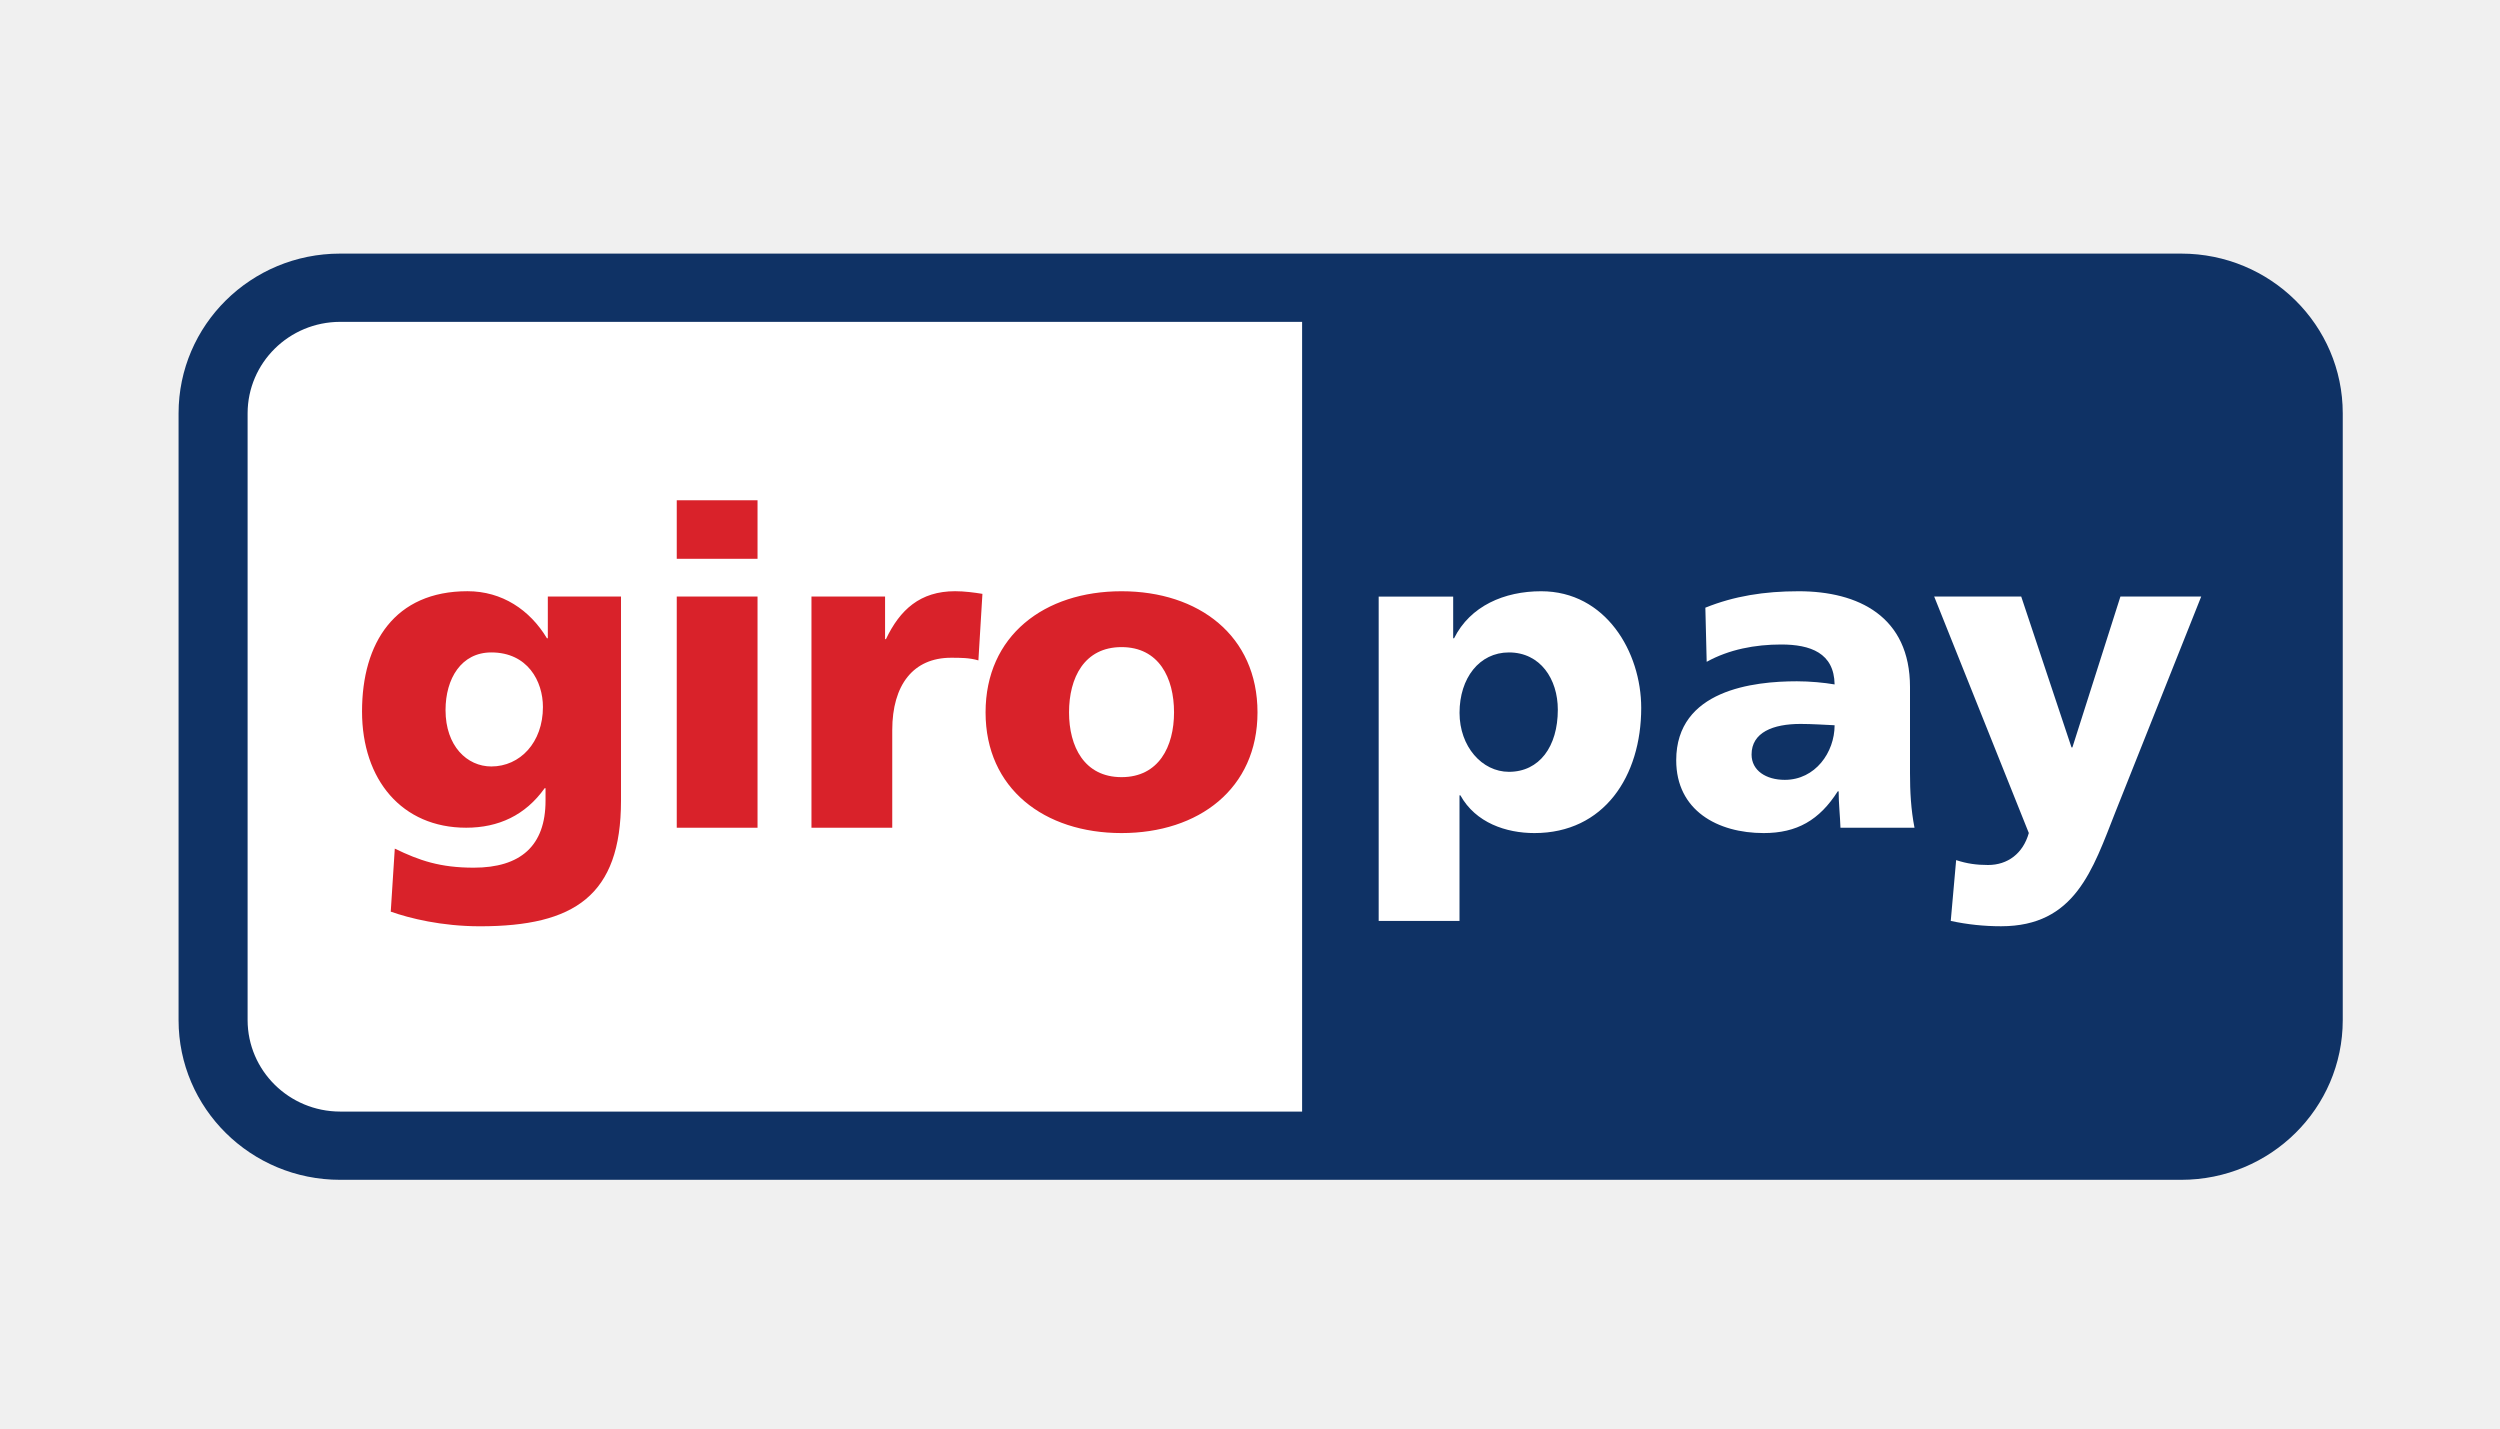
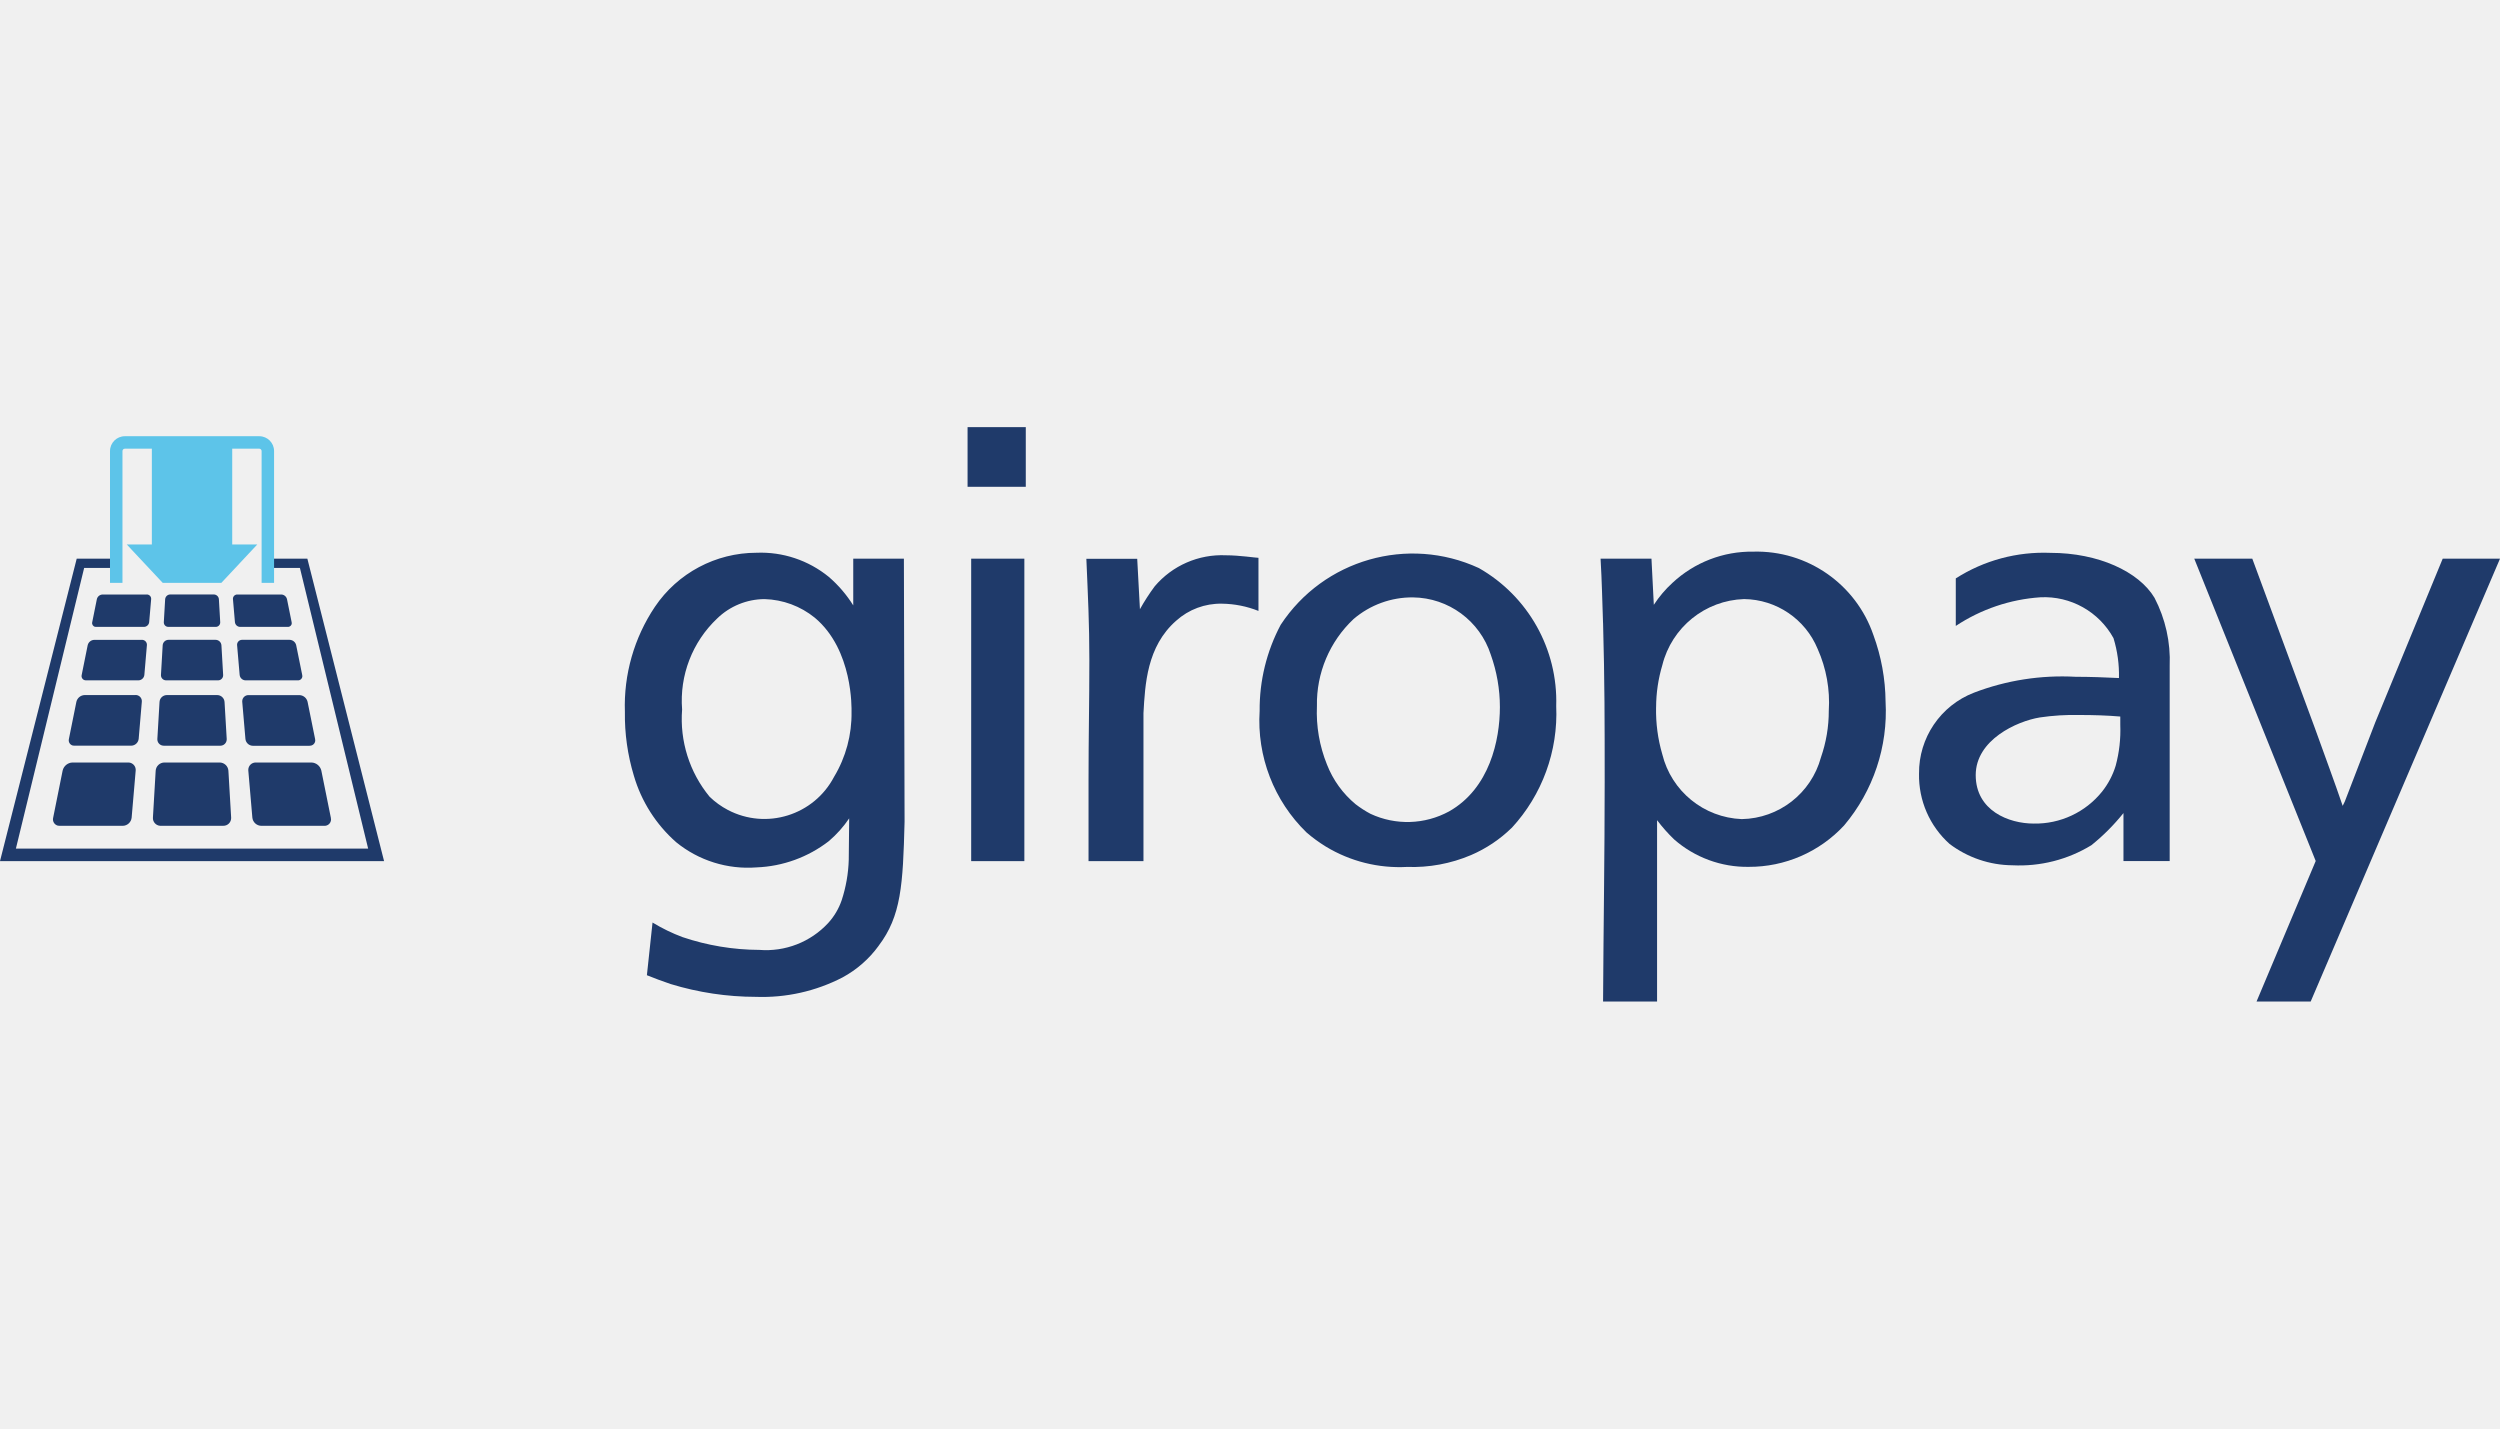
- <svg xmlns="http://www.w3.org/2000/svg" width="70" height="40" viewBox="0 0 70 40">
-   <g fill="none">
-     <path d="M59.569 7.137h-49.915c-2.493 0-4.513 1.997-4.513 4.462v16.963c.001 2.465 2.021 4.462 4.513 4.463h49.915v-25.888M36.458 9.013h-26.937c-1.43.003-2.586 1.146-2.589 2.56v16.993c.003 1.413 1.159 2.557 2.589 2.56h26.937v-22.112" id="Fill" fill="#fff" />
-     <path d="M6.933 28.565v-16.993c.003-1.413 1.159-2.557 2.589-2.56h26.937v22.112h-26.937c-1.43-.003-2.586-1.147-2.589-2.56zm54.142-21.464h-51.553c-2.498 0-4.521 2.001-4.522 4.471v16.993c.001 2.469 2.024 4.469 4.522 4.47h51.553c2.497-.001 4.521-2.001 4.522-4.47v-16.993c-.001-2.47-2.024-4.47-4.522-4.471z" id="Fill" fill="#0F3265" />
-     <path d="M38.605 25.786h2.261v-3.516h.025c.427.77 1.282 1.056 2.073 1.056 1.948 0 2.99-1.59 2.99-3.504 0-1.565-.992-3.267-2.802-3.267-1.03 0-1.986.41-2.438 1.317h-.025v-1.168h-2.086v9.082zm5.014-5.914c0 1.031-.515 1.739-1.369 1.739-.754 0-1.383-.708-1.383-1.653 0-.969.553-1.69 1.383-1.69.879 0 1.369.745 1.369 1.603zM53.606 23.176c-.1-.509-.126-1.018-.126-1.528v-2.41c0-1.976-1.445-2.683-3.116-2.683-.968 0-1.81.136-2.614.46l.037 1.516c.629-.348 1.357-.485 2.086-.485.817 0 1.483.236 1.496 1.118-.289-.05-.691-.088-1.055-.088-1.206 0-3.38.237-3.38 2.212 0 1.404 1.156 2.038 2.45 2.038.93 0 1.558-.361 2.073-1.168h.025c0 .336.039.671.051 1.018h2.074zm-4.562-2.049c0-.621.603-.857 1.37-.857.339 0 .666.025.955.037 0 .758-.54 1.529-1.395 1.529-.527 0-.93-.262-.93-.709zM54.622 25.786c.465.1.93.149 1.408.149 2.074 0 2.563-1.579 3.204-3.205l2.4-6.027h-2.262l-1.345 4.224h-.025l-1.408-4.224h-2.437l2.65 6.622c-.162.572-.59.895-1.142.895-.315 0-.592-.037-.893-.137l-.151 1.702" id="Fill" fill="#fff" />
-     <path d="M17.388 16.703h-2.049v1.168h-.025c-.478-.795-1.257-1.317-2.224-1.317-2.035 0-2.953 1.441-2.953 3.367 0 1.914 1.118 3.255 2.915 3.255.905 0 1.658-.347 2.198-1.106h.025v.349c0 1.267-.703 1.876-2.01 1.876-.942 0-1.52-.199-2.211-.534l-.113 1.765c.528.186 1.42.41 2.501.41 2.639 0 3.946-.858 3.946-3.516v-5.716zm-4.913 3.18c0-.882.44-1.615 1.282-1.615 1.018 0 1.445.807 1.445 1.528 0 .994-.641 1.665-1.445 1.665-.679 0-1.282-.572-1.282-1.578zM18.949 23.176h2.262v-6.473h-2.262v6.473zm0-7.529h2.262v-1.64h-2.262v1.64zM27.508 16.628c-.226-.037-.503-.074-.766-.074-.98 0-1.546.522-1.935 1.341h-.025v-1.192h-2.061v6.473h2.262v-2.733c0-1.268.591-2.026 1.646-2.026.264 0 .515 0 .766.074l.113-1.864M31.403 23.326c2.161 0 3.807-1.242 3.807-3.379 0-2.15-1.646-3.392-3.807-3.392s-3.807 1.242-3.807 3.392c0 2.137 1.646 3.379 3.807 3.379m0-1.566c-1.043 0-1.47-.857-1.47-1.814 0-.969.427-1.827 1.47-1.827s1.47.857 1.47 1.827c0 .957-.427 1.814-1.47 1.814" fill="#D9222A" />
-   </g>
+ <svg xmlns="http://www.w3.org/2000/svg" id="Original" viewBox="0 0 70 40">
+   <defs>
+     <style>
+       .cls-1 {
+         fill: #5dc4e9;
+       }
+ 
+       .cls-1, .cls-2 {
+         stroke-width: 0px;
+       }
+ 
+       .cls-2 {
+         fill: #1f3a6a;
+       }
+     </style>
+   </defs>
+   <polygon class="cls-2" points="8.606 15.642 7.629 15.642 7.629 15.903 8.398 15.903 10.308 23.761 .445 23.761 2.356 15.903 3.125 15.903 3.125 15.642 2.148 15.642 0 24.111 10.754 24.111 8.606 15.642" />
+   <path class="cls-1" d="m7.259,12.214h-3.763c-.229 0-.415.186-.416.415v3.691h.349v-3.691c.001-.036.03-.065.066-.066h.757v2.682h-.703l1.007,1.075h1.642l1.006-1.075h-.702v-2.682h.757c.036 0.0.066.03.066.066v3.691h.349v-3.691c-0-.229-.186-.415-.415-.415Z" />
+   <path class="cls-2" d="m4.586,20.88h1.582c.099.001.179-.078.18-.177 0-.005-0-.009-0-.014l-.061-1.036c-.008-.106-.096-.189-.202-.191h-1.416c-.107.002-.195.084-.202.191l-.061,1.036c-.007.098.068.184.166.19.005 0.0.01 0.0.014 0Z" />
+   <path class="cls-2" d="m3.797,19.462h-1.429c-.11.004-.204.081-.229.187l-.21,1.043c-.02.081.029.163.109.183.014.004.029.005.044.004h1.593c.107-.002.196-.084.208-.191l.088-1.037c.01-.095-.059-.18-.155-.19-.007-.001-.013-.001-.02-.001Z" />
+   <path class="cls-2" d="m4.65,19.05h1.454c.079.001.144-.063.144-.142 0-.004-0-.007-0-.011l-.048-.829c-.006-.085-.076-.151-.162-.153h-1.321c-.085.001-.156.067-.162.153l-.048.829c-.005.079.054.147.133.152.004 0.0.007 0.0.011 0h0Z" />
+   <path class="cls-2" d="m3.974,17.916h-1.336c-.088.003-.163.064-.183.15l-.168.834c-.016.065.023.13.087.146.012.003.023.004.035.004h1.467c.086-.002.157-.067.166-.152l.071-.83c.008-.076-.047-.144-.123-.152-.005-.001-.011-.001-.017-.001Z" />
+   <path class="cls-2" d="m8.34,19.05c.066.003.123-.048.126-.115.001-.012-.001-.024-.004-.035l-.169-.835c-.02-.086-.095-.147-.183-.15h-1.331c-.076-.001-.139.059-.141.136-0.0.006 0.0.011.001.017l.071.83c.009.085.08.151.166.152,0,0,1.463 0,1.463 0Z" />
+   <path class="cls-2" d="m4.713,17.553h1.327c.069.001.126-.055.126-.124 0-.003-0-.007-0-.01l-.037-.64c-.005-.075-.067-.133-.142-.134h-1.221c-.075.001-.136.059-.142.134l-.037.64c-.005.069.047.129.116.133.003 0.0.006 0.0.01 0Z" />
+   <path class="cls-2" d="m8.059,17.553c.058.003.108-.042.11-.1.001-.01-.001-.021-.003-.031l-.13-.645c-.018-.075-.083-.129-.16-.131h-1.231c-.067-.001-.122.052-.123.119-0.0.005 0.0.01.001.014l.055.641c.008.075.07.132.145.133,0,0,1.337,0,1.337,0Z" />
+   <path class="cls-2" d="m4.109,16.646h-1.237c-.077.003-.143.056-.16.131l-.13.645c-.014.057.02.114.077.128.01.003.02.004.031.003h1.342c.075-.001.137-.059.145-.133l.055-.641c.007-.067-.042-.126-.108-.133-.005-0-.01-.001-.014-.001Z" />
+   <path class="cls-2" d="m8.669,20.88c.083.004.154-.06.158-.143.001-.015-.001-.03-.004-.044l-.211-1.043c-.025-.107-.119-.184-.229-.187h-1.425c-.095-.002-.174.075-.176.17-0.0.007 0.0.014.001.021l.089,1.037c.011.107.1.189.208.191,0,0,1.59,0,1.59,0Z" />
+   <path class="cls-2" d="m6.152,21.35h-1.55c-.128.002-.234.101-.243.229l-.077,1.314c-.008.118.081.22.199.229.006 0.0.011.001.017 0h1.757c.118.001.215-.094.217-.212 0-.006-0-.011-0-.017l-.077-1.314c-.009-.128-.115-.227-.243-.229Z" />
+   <path class="cls-2" d="m3.59,21.35h-1.561c-.132.005-.244.097-.275.225l-.266,1.323c-.024.097.034.195.131.22.017.004.035.006.053.005h1.765c.129-.002.236-.101.249-.229l.113-1.315c.012-.114-.071-.216-.185-.228-.008-.001-.016-.001-.024-.001Z" />
+   <path class="cls-2" d="m8.997,21.575c-.031-.128-.143-.22-.275-.225h-1.559c-.115-.002-.209.089-.211.204-0.0.008 0.0.016.001.025l.113,1.315c.013.128.12.226.249.229h1.765c.1.005.184-.072.189-.172.001-.018-.001-.036-.005-.053,0,0-.267-1.323-.267-1.323Z" />
+   <path class="cls-2" d="m28.682,15.643h-1.489v8.468h1.489v-8.468h0Zm-4.839,4.29c.01.64-.159,1.27-.489,1.818-.565,1.078-1.897,1.493-2.975.927-.186-.098-.358-.222-.509-.368-.564-.684-.84-1.56-.771-2.444-.075-.955.287-1.893.983-2.55.356-.345.831-.539,1.326-.541.513.014,1.007.197,1.405.52,1.079.901,1.03,2.556,1.03,2.638m.759,6.548c.631-.833.681-1.698.726-3.472l-.019-7.366h-1.418v1.308c-.187-.299-.417-.568-.684-.798-.57-.465-1.29-.706-2.025-.676-1.141.001-2.207.568-2.845,1.514-.582.868-.876,1.898-.84,2.942-.009.605.076,1.207.251,1.786.21.721.622,1.368,1.186,1.864.631.514,1.436.766,2.248.704.735-.028,1.443-.285,2.025-.735.218-.186.41-.4.57-.638l-.012,1.162c-.011.383-.078.763-.197,1.128-.081.238-.21.456-.38.642-.493.532-1.203.808-1.926.751-.733-.003-1.461-.124-2.155-.359-.291-.109-.571-.246-.836-.407l-.158,1.475c.238.096.414.161.668.248.773.236,1.577.357,2.385.358.84.03,1.674-.156,2.421-.542.4-.216.747-.518,1.014-.886m2.491-12.853h1.63v-1.671h-1.63v1.671h0Zm7.119,3.272c.352.004.699.073,1.026.203v-1.487c-.075,0-.532-.071-.911-.071-.763-.035-1.5.286-1.994.869-.152.205-.29.419-.414.641l-.076-1.412h-1.424c.045,1.062.084,1.801.084,2.847,0,1.227-.023,2.092-.023,3.307v2.312h1.538v-4.144c.046-.803.093-1.866.916-2.588.351-.316.808-.486,1.28-.477m7.784,2.895c0,.925-.288,2.281-1.424,2.922-.681.37-1.497.395-2.199.067-.146-.077-.284-.167-.415-.267-.358-.296-.635-.679-.804-1.113-.21-.519-.306-1.078-.281-1.637-.018-.921.355-1.807,1.026-2.437.463-.396,1.054-.612,1.663-.606.996.011,1.873.657,2.179,1.604.168.471.255.967.255,1.467m.331,3.383c.854-.925,1.302-2.153,1.246-3.411.05-1.59-.784-3.078-2.167-3.865-1.988-.916-4.347-.239-5.548,1.59-.394.742-.596,1.57-.589,2.409-.081,1.273.399,2.517,1.314,3.406.169.146.349.277.539.394.684.415,1.477.613,2.275.57.613.022,1.224-.091,1.789-.331.424-.182.811-.44,1.14-.763" />
+   <path class="cls-2" d="m44.886,17.443c.045,1.637.045,2.8.045,4.445,0,2.052-.034,4.105-.045,6.154h1.512v-5.077c.145.192.304.372.478.539.577.505,1.32.779,2.086.768,1.014.005,1.985-.416,2.674-1.161.815-.966,1.23-2.207,1.16-3.469-.006-.634-.121-1.261-.339-1.856-.489-1.433-1.853-2.381-3.366-2.34-.838-.012-1.647.301-2.26.872-.2.182-.376.39-.524.617l-.066-1.293h-1.425c.039.675.045,1.131.069,1.8Zm1.485,2.361c.001-.4.06-.797.174-1.18.264-1.059,1.199-1.815,2.29-1.85.904.011,1.714.56,2.059,1.395.243.544.35,1.139.312,1.733.001.445-.074.886-.22,1.306-.272,1.004-1.175,1.708-2.216,1.727-1.064-.042-1.972-.782-2.226-1.816-.125-.427-.183-.87-.174-1.314Z" />
+   <path class="cls-2" d="m68.396,15.642l-1.888,4.583-.854,2.219-.059.12c-.215-.635-.51-1.428-.78-2.181l-1.751-4.741h-1.625l3.401,8.466-1.657,3.935h1.516l5.301-12.4s-1.604,0-1.604,0Z" />
+   <path class="cls-2" d="m60.327,16.74c-.441-.739-1.58-1.26-2.91-1.26-.938-.039-1.865.21-2.655.715v1.331c.707-.468,1.524-.745,2.37-.802.845-.042,1.639.403,2.046,1.144.111.362.162.739.153,1.117-.392-.019-.809-.035-1.216-.035-.969-.053-1.938.098-2.844.445-.936.361-1.549,1.266-1.538,2.269-.015.748.297,1.466.855,1.966.507.383,1.124.593,1.759.598.778.039,1.549-.157,2.213-.563.331-.266.631-.568.897-.899v1.344h1.294v-5.466c.028-.661-.119-1.317-.424-1.904Zm-.959,3.556c.015.386-.028.771-.129,1.144-.08.263-.209.508-.379.723-.465.58-1.173.912-1.917.897-.696,0-1.623-.362-1.623-1.357,0-.987,1.152-1.508,1.791-1.614.37-.055.745-.078,1.119-.069.379,0,.759.011,1.138.043,0,0,0,.232,0,.232Z" />
</svg>
